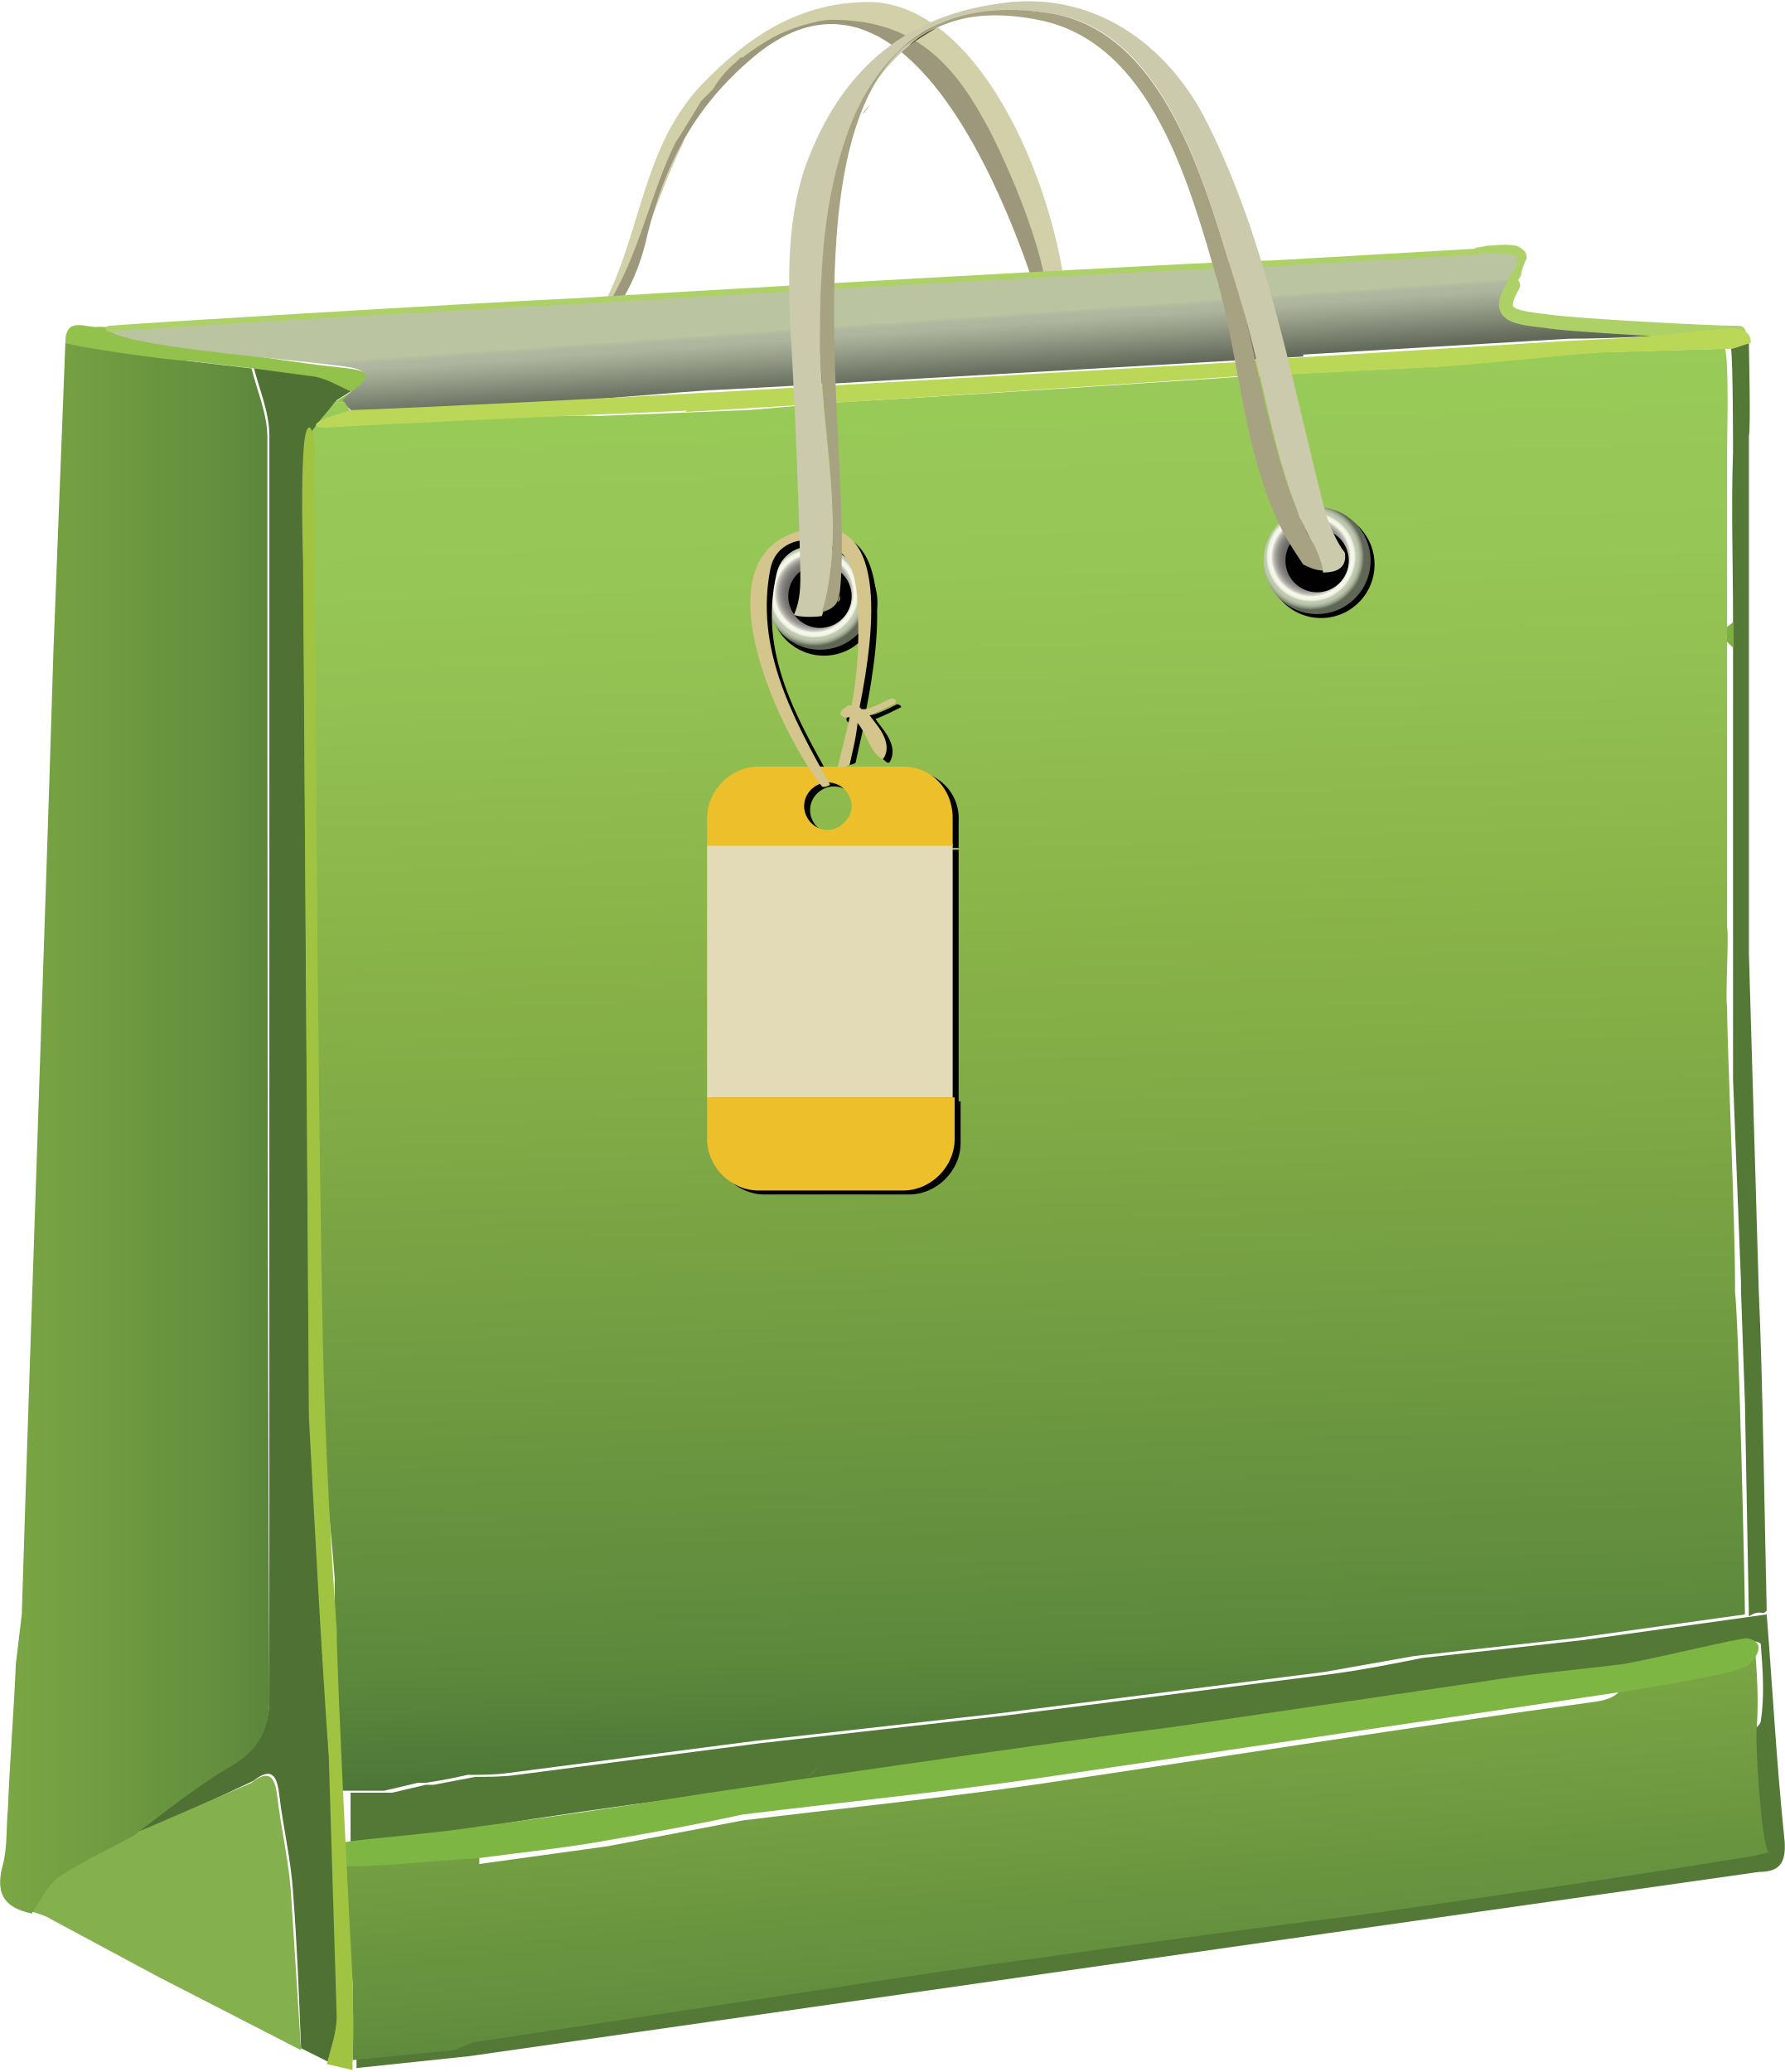
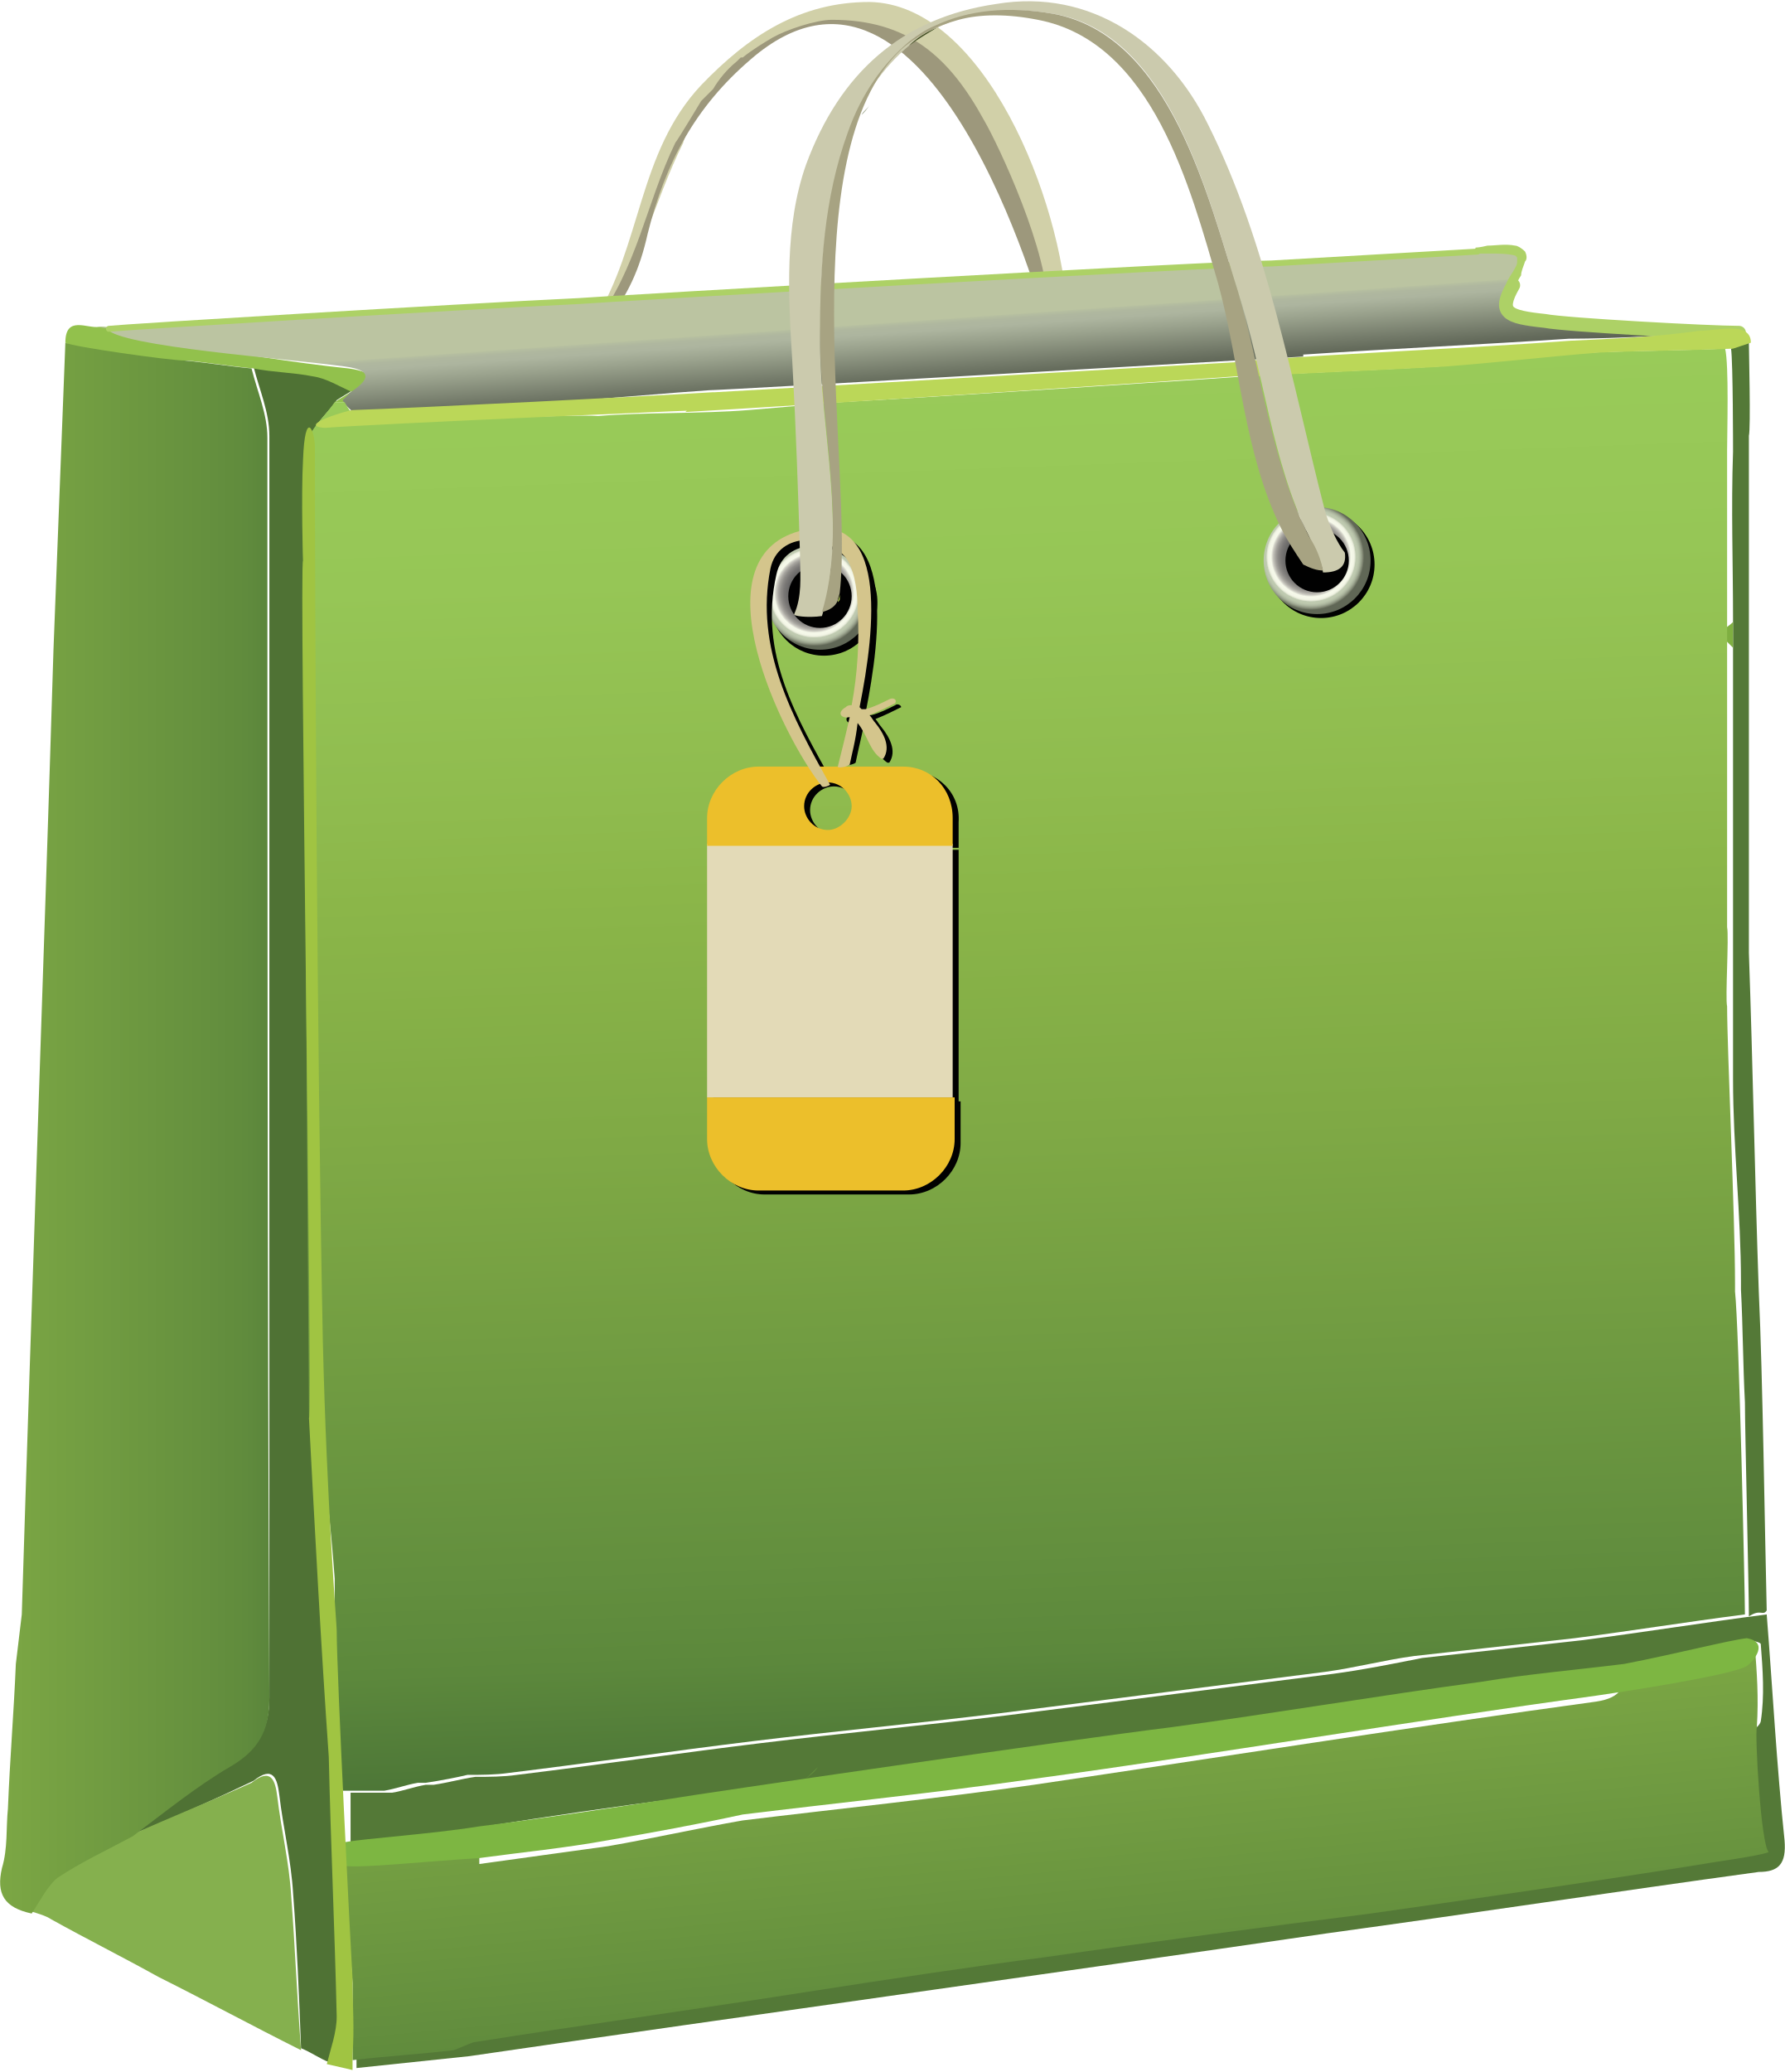
<svg xmlns="http://www.w3.org/2000/svg" width="90.1" height="104.6" viewBox="0 0 90.1 104.6">
  <style type="text/css">.st0{fill:#D1D0A8;} .st1{fill:#9D987C;} .st2{fill:#918A57;} .st3{fill:#4F7234;} .st4{fill:#85B04E;} .st5{fill:#92C14C;} .st6{fill:#547937;} .st7{fill:#B2BC94;} .st8{fill:#7FAF41;} .st9{fill:#68973F;} .st10{fill:url(#SVGID_1_);} .st11{fill:none;stroke:#ADD166;stroke-width:0.3;stroke-linecap:round;stroke-miterlimit:10;} .st12{fill:#ADD166;} .st13{fill:none;stroke:#ADD166;stroke-width:0.7;stroke-linecap:round;stroke-miterlimit:10;} .st14{fill:#7F8B69;} .st15{fill:url(#SVGID_2_);} .st16{fill:url(#SVGID_3_);} .st17{fill:url(#SVGID_4_);} .st18{fill:#BBD758;} .st19{fill:#7DB642;} .st20{fill:#A0C442;} .st21{fill:#010101;} .st22{fill:url(#SVGID_5_);} .st23{fill:url(#SVGID_6_);} .st24{fill:#E3DAB7;} .st25{fill:#ECBF2B;} .st26{fill:#D4C58C;} .st27{fill:#CBCAAD;} .st28{fill:#3F4B20;} .st29{fill:#A7A382;}</style>
-   <path class="st0" d="M43.9.1c-3.5 0-6.1 1.7-8.5 4.2-3.2 3.4-3 8.1-5.4 11.9-.1.2-.1.3.1.4 2.2-3 2.9-6.4 4.4-9.4 0-.1.1-.2.1-.4v-.1c0-.1.1-.2.2-.3.1-.3.2-.6.4-.8.1-.1.1-.1.1-.2 0 0 0-.1.1-.1.3-.3.4-.5.6-.6l1.2-1.4.1-.1.1-.1h.1c.5-.4 1-.7 1.5-1 .7-.5 2.2-1 3-.9 3.8 0 5.9 1.8 7.7 5.1.6 1.2 3.3 6.7 3.3 9.8.3-.1.9.7.9-.2-.3-5.8-4.2-15.7-10-15.8z" />
-   <path class="st1" d="M49.7 6.1c-1.8-3.3-3.9-5.1-7.7-5.1-.8 0-2.3.5-3 .9-.5.3-1 .6-1.5 1h-.1l-.1.1-.1.1c-.5.4-.9.9-1.2 1.4l-.6.6s-1.2 2-1.3 2.1c-1.5 3.1-1.9 6.3-4.1 9.2.2.1.5.1.6-.1 1.1-1.4 1.7-2.7 2.1-4.5.9-3.6 2.4-6.4 5.2-8.8 9.1-7.9 14.8 13 14.8 13 0-.2.1-.2.2-.3.1-2.9-2.5-8.4-3.2-9.6z" />
+   <path class="st0" d="M43.9.1c-3.5 0-6.1 1.7-8.5 4.2-3.2 3.4-3 8.1-5.4 11.9-.1.2-.1.3.1.4 2.2-3 2.9-6.4 4.4-9.4 0-.1.1-.2.1-.4v-.1c0-.1.1-.2.2-.3.1-.3.2-.6.4-.8.1-.1.1-.1.1-.2 0 0 0-.1.1-.1.3-.3.4-.5.6-.6.4-.5.8-.9 1.2-1.4l.1-.1.1-.1h.1c.5-.4 1-.7 1.5-1 .7-.5 2.2-1 3-.9 3.8 0 5.9 1.8 7.7 5.1.6 1.2 3.3 6.7 3.3 9.8.3-.1.9.7.9-.2-.3-5.8-4.2-15.7-10-15.8z" />
+   <path class="st1" d="M49.7 6.1C47.9 2.8 45.8 1 42 1c-.8 0-2.3.5-3 .9-.5.3-1 .6-1.5 1h-.1l-.1.1-.1.1c-.5.4-.9.9-1.2 1.4l-.6.6s-1.2 2-1.3 2.1c-1.5 3.1-1.9 6.3-4.1 9.2.2.1.5.1.6-.1 1.1-1.4 1.7-2.7 2.1-4.5.9-3.6 2.4-6.4 5.2-8.8C47-4.9 52.7 16 52.7 16c0-.2.1-.2.2-.3.1-2.9-2.5-8.4-3.2-9.6z" />
  <path class="st2" d="M35.4 6.5zM35.4 6.5z" />
-   <path class="st3" d="M6.7 92.6c1.6-1.2 3.2-2.5 4.9-3.5 1.4-.8 2-1.8 2-3.4v-63.7c0-1.2-.5-2.3-.8-3.5 1 .1 2 .1 3 .4.7.1 1.3.5 2 .8l-.8.5c-.4.6-1.1 1.2-1.3 1.8-.3 1.3-.3 2.7-.3 4l.3 45.5c.3 5.7.6 11.4 1 17.1l.4 13.1c0 .8-.3 1.6-.5 2.4l-1.4-.7c-.1-2.6-.2-5.2-.4-7.8-.1-1.7-.5-3.3-.7-5-.1-.8-.3-1.5-1.3-.7-2.1 1-4.1 1.9-6.1 2.7z" />
-   <path class="st4" d="M14.7 95.7c-.1-1.7-.5-3.3-.7-5-.1-.8-.3-1.5-1.3-.7l-6 2.6c-1.3.7-2.6 1.3-3.8 2.1-.6.4-.9 1.2-1.3 1.8.3.1.7.2 1 .4l5.4 2.9 7.2 3.7-.5-7.8z" />
-   <path class="st5" d="M4.1 17.7c-.3-.1-.6-.3-.8-.4 0-1.4 1.1-.7 1.7-.8.3 0 .6 0 .9.1h2.1c0 .1 0 .2.1.4l.9.4c2.9.4 5.7.9 8.6 1.2 1.5.2 1.2.7.3 1.3l-.1-.1c-.7-.3-1.3-.7-2-.8l-3-.4-3.4-.4h-2.2c-.8-.2-1.5-.3-2.2-.5h-.9z" />
-   <path class="st6" d="M88.8 65.2l-.5-17.1v-26.1c.1-.4 0-4.3 0-4.7l-.9.3c.1.7.1 5.1.1 5.2-.1 2.9 0 5.6 0 8.5v23.2l.4 10.2v.4l.2 5.7.2 10.8c.6-.4.7 0 .9-.3-.1-4.1-.2-11.8-.4-16.1z" />
-   <path class="st7" d="M5.9 16.6c-.3 0-.6 0-.9-.1l.9.1z" />
+   <path class="st3" d="M6.7 92.6c1.6-1.2 3.2-2.5 4.9-3.5 1.4-.8 2-1.8 2-3.4V22c0-1.2-.5-2.3-.8-3.5 1 .1 2 .1 3 .4.7.1 1.3.5 2 .8-.3.2-.5.3-.8.5-.4.6-1.1 1.2-1.3 1.8-.3 1.3-.3 2.7-.3 4l.3 45.5c.3 5.7.6 11.4 1 17.1.1 4.4.3 8.7.4 13.1 0 .8-.3 1.6-.5 2.4-.5-.2-.9-.5-1.4-.7-.1-2.6-.2-5.2-.4-7.8-.1-1.7-.5-3.3-.7-5-.1-.8-.3-1.5-1.3-.7-2.1 1-4.1 1.9-6.1 2.7z" />
+   <path class="st4" d="M14.7 95.7c-.1-1.7-.5-3.3-.7-5-.1-.8-.3-1.5-1.3-.7-2 .9-4 1.7-6 2.6-1.3.7-2.6 1.3-3.8 2.1-.6.4-.9 1.2-1.3 1.8.3.1.7.2 1 .4 1.8 1 3.6 1.9 5.4 2.9 2.4 1.2 4.8 2.5 7.2 3.7-.2-2.6-.3-5.2-.5-7.8z" />
+   <path class="st5" d="M4.1 17.7c-.3-.1-.6-.3-.8-.4 0-1.4 1.1-.7 1.7-.8.3 0 .6 0 .9.1H8c0 .1 0 .2.1.4.3.1.6.3.9.4 2.9.4 5.7.9 8.6 1.2 1.5.2 1.2.7.3 1.3l-.1-.1c-.7-.3-1.3-.7-2-.8-1-.2-2-.2-3-.4-1.1-.1-2.3-.3-3.4-.4H7.2c-.8-.2-1.5-.3-2.2-.5h-.9z" />
+   <path class="st6" d="M88.8 65.2c-.2-5.7-.3-11.4-.5-17.1V22c.1-.4 0-4.3 0-4.7l-.9.3c.1.7.1 5.1.1 5.2-.1 2.9 0 5.6 0 8.5v23.2c0 3.4.4 6.8.4 10.2v.4c.1 1.9.1 3.8.2 5.7 0 1.4.2 9.4.2 10.8.6-.4.7 0 .9-.3-.1-4.1-.2-11.8-.4-16.1z" />
+   <path class="st7" d="M5.9 16.6c-.3 0-.6 0-.9-.1.3 0 .6.1.9.1z" />
  <path class="st8" d="M87.5 31.4v1.3l-.8-.8c.3-.1.6-.3.8-.5z" />
-   <path class="st6" d="M90.1 92.9c-.4-3.8-.6-7.6-.9-11.4l-9.3 1.3-8.1.9c-1.5.3-3 .6-4.5.8l-16.5 2.1-12.4 1.4-12.3 1.6c-.7.1-1.4.1-2.1.1l-2.1.4h-.4l-1.7.4h-2.1v2.5c1.3-.1 2.6-.3 3.8-.4h.4l2.6-.4c3.2-.5 6.5-1 9.7-1.4 1-.1 20.3-2.9 25.2-3.6 5.3-.7 10.5-1.5 15.7-2.3l7.2-.9c2-.4 4-.8 5.9-1.2.2 0 .7.1.7.2.1 1.3.2 2.6 0 3.9-.1.4-.9.7-1.4 1-.5.3-1.1.4-1.5.8-.6.6-1.1 1.4-1.6 2.1.7.4 1.3.8 2 1.3.5.3.9.7 1.3 1.1-.5.2-1 .5-1.5.5l-16.8 2.5c-5.5.8-10.9 1.5-16.4 2.2l-11.7 1.7-17.2 2.6c-.3.1-.7.2-1 .4l-5.1.5v.8l5.7-.6 43.3-6.2 21.8-3.1c1 0 1.4-.4 1.3-1.6z" />
-   <path class="st9" d="M41.3 89.2c-.3.3-.6.6-.9.8.4-.3.7-.5.9-.8zM39.2 90l-.9.4c.3-.1.6-.2.9-.4z" />
-   <path class="st5" d="M17.4 20.3h-.5l.8-.5.1.1c-.1.1-.2.3-.4.4z" />
+   <path class="st6" d="M90.1 92.9c-.4-3.8-.6-7.6-.9-11.4-3.1.4-6.2.9-9.3 1.3l-8.1.9c-1.5.3-3 .6-4.5.8l-16.5 2.1c-4.1.5-8.3.9-12.4 1.4-4.1.5-8.2 1.1-12.3 1.6-.7.1-1.4.1-2.1.1-.7.1-1.4.3-2.1.4h-.4c-.6.1-1.1.3-1.7.4h-2.1V93c1.3-.1 2.6-.3 3.8-.4h.4c.9-.1 1.7-.3 2.6-.4 3.2-.5 6.5-1 9.7-1.4 1-.1 20.3-2.9 25.2-3.6 5.3-.7 10.5-1.5 15.7-2.3l7.2-.9c2-.4 4-.8 5.9-1.2.2 0 .7.1.7.2.1 1.3.2 2.6 0 3.9-.1.4-.9.7-1.4 1-.5.3-1.1.4-1.5.8-.6.6-1.1 1.4-1.6 2.1.7.4 1.3.8 2 1.3.5.3.9.7 1.3 1.1-.5.2-1 .5-1.5.5-5.6.8-11.2 1.7-16.8 2.5-5.5.8-10.9 1.5-16.4 2.2-3.9.5-7.8 1.2-11.7 1.7-5.7.9-11.5 1.7-17.2 2.6-.3.1-.7.2-1 .4-1.7.2-3.4.3-5.1.5v.8l5.7-.6c14.4-2.1 28.9-4.1 43.3-6.2 7.3-1 14.5-2.1 21.8-3.1 1 0 1.4-.4 1.3-1.6z" />
+   <path class="st9" d="M41.3 89.2c-.3.3-.6.6-.9.8.4-.3.7-.5.9-.8zM39.2 90c-.3.1-.6.3-.9.4.3-.1.6-.2.9-.4z" />
+   <path class="st5" d="M17.4 20.3h-.5c.3-.2.5-.3.8-.5l.1.1c-.1.1-.2.3-.4.4z" />
  <linearGradient id="SVGID_1_" gradientUnits="userSpaceOnUse" x1="46.545" y1="16.157" x2="46.829" y2="20.203">
    <stop offset="0" stop-color="#BBC4A1" />
    <stop offset=".018" stop-color="#B5BEA0" />
    <stop offset=".058" stop-color="#AFB79F" />
    <stop offset=".134" stop-color="#ADB59F" />
    <stop offset=".299" stop-color="#9AA28D" />
    <stop offset=".603" stop-color="#747B6A" />
    <stop offset=".726" stop-color="#656C5C" />
    <stop offset=".859" stop-color="#595F52" />
    <stop offset="1" stop-color="#495045" />
  </linearGradient>
-   <path class="st10" d="M87.6 16.6c-1.5 0-10-.4-11-.6-1.2-.3-.9-.3-.2-1.6.9-1.7.5-1.9-1.9-1.8l-10.4.7c-2.6 0-33.8 1.8-35 1.9-6.3.3-22.8 1.3-23.7 1.4.6.9 9.1 1.5 12 1.9 1.5.2 1.2.7.3 1.3l-.4.4c.2.4.5.5.7.8 1.4.1 14.7-1.1 17.8-1.3.7 0 29.9-1.7 30-1.7v-.1l13.4-.8c2.3 0 6.3-.2 8.4-.5z" />
-   <path class="st11" d="M29.2 15.2c-6.3.3-22.8 1.3-23.7 1.4M64.2 13.3c-2.6 0-33.8 1.8-35 1.9M74.6 12.7l-10.4.6" />
-   <path class="st12" d="M76.1 14.2s.1-.2.3-.5c.1-.2.2-.3.2-.5v-.2l-.1-.1c-.4-.1-.9-.1-1.3-.1h-.6c-.1 0-.2-.1-.2-.1l.1-.2s.2 0 .6-.1c.4 0 .9-.1 1.4 0 .1 0 .3.1.5.3.1.2.1.4 0 .5-.1.3-.2.5-.2.7-.2.3-.3.6-.3.6-.1.2-.3.3-.5.2l.1-.5z" />
+   <path class="st10" d="M87.6 16.6c-1.5 0-10-.4-11-.6-1.2-.3-.9-.3-.2-1.6.9-1.7.5-1.9-1.9-1.8-3.5.2-6.9.5-10.4.7-2.6 0-33.8 1.8-35 1.9-6.3.3-22.8 1.3-23.7 1.4.6.9 9.1 1.5 12 1.9 1.5.2 1.2.7.3 1.3l-.4.4c.2.4.5.5.7.8 1.4.1 14.7-1.1 17.8-1.3.7 0 29.9-1.7 30-1.7v-.1c4.5-.3 8.9-.5 13.4-.8 2.3 0 6.3-.2 8.4-.5z" />
+   <path class="st11" d="M29.2 15.2c-6.3.3-22.8 1.3-23.7 1.4M64.2 13.3c-2.6 0-33.8 1.8-35 1.9M74.6 12.7c-3.5.2-6.9.4-10.4.6" />
+   <path class="st12" d="M76.1 14.2s.1-.2.3-.5c.1-.2.2-.3.2-.5V13l-.1-.1c-.4-.1-.9-.1-1.3-.1h-.6c-.1 0-.2-.1-.2-.1 0-.1.1-.1.1-.2 0 0 .2 0 .6-.1.4 0 .9-.1 1.4 0 .1 0 .3.1.5.3.1.2.1.4 0 .5-.1.3-.2.5-.2.7-.2.3-.3.6-.3.6-.1.2-.3.3-.5.2.1 0 0-.2.1-.5 0 .1 0 .1 0 0z" />
  <path class="st13" d="M78 16.2c-1.9-.2-2.4-.4-1.6-1.8M87.8 16.8c-1.5 0-8.8-.4-9.8-.6" />
-   <path class="st8" d="M5.8 70.4l-3-1.7v-3c3-.2 3-.2 3 2.8v1.9z" />
-   <path class="st14" d="M43.9 5.3l-.4.5c.1-.1.3-.3.4-.5z" />
+   <path class="st8" d="M5.8 70.4c-1-.6-2-1.1-3-1.7v-3c3-.2 3-.2 3 2.8v1.9z" />
+   <path class="st14" d="M43.9 5.3c-.1.2-.3.3-.4.5.1-.1.3-.3.4-.5z" />
  <linearGradient id="SVGID_2_" gradientUnits="userSpaceOnUse" x1="-22.582" y1="56.933" x2="16.654" y2="56.933">
    <stop offset="0" stop-color="#A5CF68" />
    <stop offset=".107" stop-color="#A2CB64" />
    <stop offset=".228" stop-color="#9AC359" />
    <stop offset=".354" stop-color="#8BB64A" />
    <stop offset=".36" stop-color="#8BB649" />
    <stop offset=".54" stop-color="#7FAA45" />
    <stop offset=".84" stop-color="#65903E" />
    <stop offset=".892" stop-color="#608B3D" />
    <stop offset=".977" stop-color="#517B38" />
    <stop offset="1" stop-color="#4C7637" />
  </linearGradient>
-   <path class="st15" d="M13.5 22.1c0-1.2-.5-2.3-.8-3.5l-3.4-.4c-.7 0-5.7-.7-6-.9-.2 5.2-.4 10.4-.6 15.5-.5 16.3-1.1 32.5-1.6 48.7l-.3 2.5c-.1 2.4-.3 4.8-.4 7.3-.1 1 0 2-.3 3-.3 1.3.1 2 1.5 2.3.4-.6.8-1.4 1.3-1.8 1.2-.8 2.5-1.4 3.8-2.1 1.6-1.2 3.2-2.5 4.9-3.5 1.4-.8 2-1.8 2-3.4-.1-21.3-.1-42.5-.1-63.7z" />
+   <path class="st15" d="M13.5 22.1c0-1.2-.5-2.3-.8-3.5-1.1-.1-2.3-.3-3.4-.4-.7 0-5.7-.7-6-.9-.2 5.2-.4 10.4-.6 15.5-.5 16.3-1.1 32.5-1.6 48.7-.1.8-.2 1.7-.3 2.5-.1 2.4-.3 4.8-.4 7.3-.1 1 0 2-.3 3-.3 1.3.1 2 1.5 2.3.4-.6.8-1.4 1.3-1.8 1.2-.8 2.5-1.4 3.8-2.1 1.6-1.2 3.2-2.5 4.9-3.5 1.4-.8 2-1.8 2-3.4-.1-21.3-.1-42.5-.1-63.7z" />
  <linearGradient id="SVGID_3_" gradientUnits="userSpaceOnUse" x1="50.191" y1="60.36" x2="54.383" y2="105.619">
    <stop offset="0" stop-color="#A5CF68" />
    <stop offset=".107" stop-color="#A2CB64" />
    <stop offset=".228" stop-color="#9AC359" />
    <stop offset=".354" stop-color="#8BB64A" />
    <stop offset=".36" stop-color="#8BB649" />
    <stop offset=".54" stop-color="#7FAA45" />
    <stop offset=".84" stop-color="#65903E" />
    <stop offset=".892" stop-color="#608B3D" />
    <stop offset=".977" stop-color="#517B38" />
    <stop offset="1" stop-color="#4C7637" />
  </linearGradient>
-   <path class="st16" d="M88.6 83.1c0-.1-.5-.3-.7-.2-2 .4-4 .8-5.9 1.2.1 1-.1 1.6-1.4 1.8-9.5 1.3-18.9 2.8-28.4 4.2-4.9.7-9.8 1.2-14.7 1.8l-6.8 1.3-6.5.9v-1.7l-2.6.4h-.4c-1.3.1-2.6.3-3.8.4v2.2l.4 4.7v3.9l5.1-.5 1-.4 17.2-2.6c3.9-.6 7.8-1.2 11.7-1.7 5.5-.8 10.9-1.5 16.4-2.2 5.6-.8 11.2-1.6 16.8-2.5.5-.1 2.8-.4 3.3-.6-.4-.4-.7-5.9-.6-6.3.1-1.5 0-2.8-.1-4.1z" />
+   <path class="st16" d="M88.6 83.1c0-.1-.5-.3-.7-.2-2 .4-4 .8-5.9 1.2.1 1-.1 1.6-1.4 1.8-9.5 1.3-18.9 2.8-28.4 4.2-4.9.7-9.8 1.2-14.7 1.8-2.3.4-4.5.9-6.8 1.3-2.2.3-4.3.6-6.5.9v-1.7c-.9.1-1.7.3-2.6.4h-.4c-1.3.1-2.6.3-3.8.4v2.2c.1 1.6.3 3.1.4 4.7v3.9c1.7-.2 3.4-.3 5.1-.5.3-.1.7-.3 1-.4 5.7-.9 11.5-1.7 17.2-2.6 3.9-.6 7.8-1.2 11.7-1.7 5.5-.8 10.9-1.5 16.4-2.2 5.6-.8 11.2-1.6 16.8-2.5.5-.1 2.8-.4 3.3-.6-.4-.4-.7-5.9-.6-6.3.1-1.5 0-2.8-.1-4.1z" />
  <path class="st14" d="M36.7 4.5c-.2.2-.3.4-.5.5.2-.1.3-.3.5-.5z" />
  <linearGradient id="SVGID_4_" gradientUnits="userSpaceOnUse" x1="50.612" y1="18.198" x2="53.286" y2="91.289">
    <stop offset=".005" stop-color="#99CB59" />
    <stop offset=".143" stop-color="#96C656" />
    <stop offset=".297" stop-color="#8FBB4E" />
    <stop offset=".36" stop-color="#8BB649" />
    <stop offset=".533" stop-color="#7FA945" />
    <stop offset=".823" stop-color="#638F3E" />
    <stop offset=".892" stop-color="#5C883C" />
    <stop offset=".961" stop-color="#4F7938" />
    <stop offset="1" stop-color="#476F34" />
  </linearGradient>
-   <path class="st17" d="M42.5 20.3l-4.7.4-7.6.3c-1.4-.1-10.1.3-12.1.4l-.7-1.1h-.5c-.4.6-1.1 1.2-1.3 1.8-.3 1.3-.3 2.7-.3 4l.3 45.5h.5c.3 2.7.6 5.4.8 8.1v9l.4 1.7h2.1l1.7-.4h.4c.7-.1 1.7-.3 2.1-.4.7 0 1.4 0 2.1-.1l12.3-1.6 12.4-1.4 16.5-2.1 4.5-.8 8.1-.9 8.6-1.2c0-1.1-.3-14.5-.5-16.3v-.4c0-3.4-.4-11.9-.4-14-.1-.4.1-3.5 0-4v-24.1c0-.8.1-4.3-.1-5.1l-6.8.2c-2.6.2-5.2.5-7.7.7l-9.8.5c.4 0-14.9 1-20.3 1.3zm-18.1 66.7c.3-.6.6-1.1 1-1.6-.4.5-.7 1-1 1.6zm44.9-3.8c.5 0 1.1.1 1.6.2-.5-.1-1.1-.2-1.6-.2z" />
-   <path class="st18" d="M85.8 16.7c-2.1.3-4.3.4-6.5.5l-16.2 1 .1.8 9.8-.5c2.6-.2 5.2-.5 7.7-.7l6.8-.2.9-.3c0-1.1-1.7-.6-2.6-.6zM34.6 20.8c5.3-.3 23.8-1.5 29.2-1.9.4 0 .1-.6.1-.7l-27.8 1.6c-.2.1-1.3.8-1.5 1zM17.8 20.7c-.2 0-2.9.8-1.4.9 2.5-.2 18.9-.9 21.5-1l.1-.4c-.7-.1-1.3-.4-2-.4-3.2.2-15.1.8-18.2.9z" />
-   <path class="st19" d="M82 84c-2.4.3-4.8.5-7.2.9l-15.7 2.3c-4.9.6-24.1 3.4-25.2 3.6-3.2.5-6.5 1-9.7 1.4-2.5.4-5.7.6-6.8.8-.2.7 0 .9 0 1.2 1 .1 3.7-.2 6.8-.4 2.2-.3 4.3-.5 6.5-.9 2.3-.4 4.5-.8 6.8-1.3 4.9-.6 9.8-1.1 14.7-1.8l28.4-4.2c.7-.1 6.8-1 7.6-1.5.4-.3 1.1-1.2 0-1.4-.9.1-3.6.8-6.2 1.3z" />
-   <path class="st20" d="M17.8 99.9c-.1-1.6-.8-15.4-.8-17.6 0-.3-.5-6.3-.7-14.6-.3-15-.4-37.1-.4-45.1 0-.9-.5-2-.6.6-.1 1.8 0 5.4 0 5.1l.3 43.3c.3 5.7.6 11.4 1 17.1l.4 13.1c0 .8-.3 1.6-.5 2.4l1.3.3v-.8c.1-1.3 0-2.5 0-3.8z" />
+   <path class="st17" d="M42.5 20.3l-4.7.4c-2.5.2-5.1.1-7.6.3-1.4-.1-10.1.3-12.1.4-.2-.4-.5-.7-.7-1.1h-.5c-.4.6-1.1 1.2-1.3 1.8-.3 1.3-.3 2.7-.3 4l.3 45.5h.5c.3 2.7.6 5.4.8 8.1v9c.1.6.3 1.1.4 1.7h2.1c.6-.1 1.1-.3 1.7-.4h.4c.7-.1 1.7-.3 2.1-.4.7 0 1.4 0 2.1-.1 4.1-.5 8.2-1.1 12.3-1.6 4.1-.5 8.3-.9 12.4-1.4l16.5-2.1c1.5-.2 3-.6 4.5-.8l8.1-.9c3.1-.4 5.5-.8 8.6-1.2 0-1.1-.3-14.5-.5-16.3v-.4c0-3.4-.4-11.9-.4-14-.1-.4.1-3.5 0-4V22.7c0-.8.1-4.3-.1-5.1-2.3.1-4.5.1-6.8.2-2.6.2-5.2.5-7.7.7-3.3.2-6.5.3-9.8.5.4 0-14.9 1-20.3 1.3zM24.4 87c.3-.6.6-1.1 1-1.6-.4.5-.7 1-1 1.6zm44.9-3.8c.5 0 1.1.1 1.6.2-.5-.1-1.1-.2-1.6-.2z" />
+   <path class="st18" d="M85.8 16.7c-2.1.3-4.3.4-6.5.5-5.4.4-10.8.6-16.2 1 0 .3.1.5.1.8 3.3-.2 6.5-.3 9.8-.5 2.6-.2 5.2-.5 7.7-.7 2.3-.1 4.5-.1 6.8-.2l.9-.3c0-1.1-1.7-.6-2.6-.6zM34.6 20.8c5.3-.3 23.8-1.5 29.2-1.9.4 0 .1-.6.1-.7-5.5.3-22.3 1.3-27.8 1.6-.2.1-1.3.8-1.5 1zM17.8 20.7c-.2 0-2.9.8-1.4.9 2.5-.2 18.9-.9 21.5-1 0-.1.1-.3.1-.4-.7-.1-1.3-.4-2-.4-3.2.2-15.1.8-18.2.9z" />
+   <path class="st19" d="M82 84c-2.4.3-4.8.5-7.2.9-5.2.7-10.5 1.6-15.7 2.3-4.9.6-24.1 3.4-25.2 3.6-3.2.5-6.5 1-9.7 1.4-2.5.4-5.7.6-6.8.8-.2.7 0 .9 0 1.2 1 .1 3.7-.2 6.8-.4 2.2-.3 4.3-.5 6.5-.9 2.3-.4 4.5-.8 6.8-1.3 4.9-.6 9.8-1.1 14.7-1.8 9.5-1.3 18.9-2.9 28.4-4.2.7-.1 6.8-1 7.6-1.5.4-.3 1.1-1.2 0-1.4-.9.1-3.6.8-6.2 1.3z" />
+   <path class="st20" d="M17.8 99.9c-.1-1.6-.8-15.4-.8-17.6 0-.3-.5-6.3-.7-14.6-.3-15-.4-37.1-.4-45.1 0-.9-.5-2-.6.6-.1 1.8 0 5.4 0 5.1-.2 0 .5 43.3.3 43.3.3 5.7.6 11.4 1 17.1.1 4.4.3 8.7.4 13.1 0 .8-.3 1.6-.5 2.4.4.1.9.2 1.3.3v-.8c.1-1.3 0-2.5 0-3.8z" />
  <circle class="st21" cx="66.7" cy="28.5" r="2.7" />
  <radialGradient id="SVGID_5_" cx="66.194" cy="28.11" r="2.68" gradientUnits="userSpaceOnUse">
    <stop offset="0" stop-color="#5D5D5D" />
    <stop offset=".311" stop-color="#5E5E5E" />
    <stop offset=".424" stop-color="#636362" />
    <stop offset=".504" stop-color="#6C6B6A" />
    <stop offset=".568" stop-color="#7A7876" />
    <stop offset=".624" stop-color="#8D8B87" />
    <stop offset=".673" stop-color="#A7A59F" />
    <stop offset=".716" stop-color="#C9C8BF" />
    <stop offset=".753" stop-color="#F6F9EA" />
    <stop offset=".798" stop-color="#F4F7E8" />
    <stop offset=".815" stop-color="#EEF1E0" />
    <stop offset=".826" stop-color="#E3E7D5" />
    <stop offset=".836" stop-color="#D4DBC6" />
    <stop offset=".844" stop-color="#C1CCB3" />
    <stop offset=".844" stop-color="#C1CCB2" />
    <stop offset=".887" stop-color="#BCC7AD" />
    <stop offset=".918" stop-color="#AFB9A1" />
    <stop offset=".945" stop-color="#9CA58F" />
    <stop offset=".969" stop-color="#858C78" />
    <stop offset=".992" stop-color="#6A705F" />
    <stop offset="1" stop-color="#606756" />
  </radialGradient>
  <circle class="st22" cx="66.5" cy="28.3" r="2.7" />
  <circle class="st21" cx="66.5" cy="28.3" r="1.6" />
  <circle class="st21" cx="41.6" cy="30.4" r="2.7" />
  <radialGradient id="SVGID_6_" cx="41.111" cy="29.933" r="2.68" gradientUnits="userSpaceOnUse">
    <stop offset="0" stop-color="#5D5D5D" />
    <stop offset=".311" stop-color="#5E5E5E" />
    <stop offset=".424" stop-color="#636362" />
    <stop offset=".504" stop-color="#6C6B6A" />
    <stop offset=".568" stop-color="#7A7876" />
    <stop offset=".624" stop-color="#8D8B87" />
    <stop offset=".673" stop-color="#A7A59F" />
    <stop offset=".716" stop-color="#C9C8BF" />
    <stop offset=".753" stop-color="#F6F9EA" />
    <stop offset=".798" stop-color="#F4F7E8" />
    <stop offset=".815" stop-color="#EEF1E0" />
    <stop offset=".826" stop-color="#E3E7D5" />
    <stop offset=".836" stop-color="#D4DBC6" />
    <stop offset=".844" stop-color="#C1CCB3" />
    <stop offset=".844" stop-color="#C1CCB2" />
    <stop offset=".887" stop-color="#BCC7AD" />
    <stop offset=".918" stop-color="#AFB9A1" />
    <stop offset=".945" stop-color="#9CA58F" />
    <stop offset=".969" stop-color="#858C78" />
    <stop offset=".992" stop-color="#6A705F" />
    <stop offset="1" stop-color="#606756" />
  </radialGradient>
  <circle class="st23" cx="41.4" cy="30.1" r="2.7" />
  <circle class="st21" cx="41.4" cy="30.1" r="1.6" />
-   <path class="st21" d="M45.2 35.6c-.4.2-.8.4-1.2.5h-.2l-.1-.1c.8-4 1.5-10.1-3-8.9-5.3 1.4-1 10.1 1 12.6.1.1.5-.1.4-.1-1.9-3.4-3.8-6.6-2.9-10.6.4-1.9 3-1.8 3.9-.4.4.7.5 1.7.5 2.5.1 1.5 0 3.2-.3 4.8-.1 0-.2 0-.3.1-.5.3-.2.6.2.5-.2.9-.3 1.3-.6 2.1 0 .1.5 0 .6-.1.1-.5.2-.9.4-1.8.5.6.6 1.4 1.2 1.8h.1c.4-.6 0-1.3-.4-1.8l-.3-.4c.5-.2.9-.4 1.3-.6 0-.1-.2-.2-.3-.1zM36 42.8h12.4v12.8h-12.4zM45.9 38.9h-7.3c-1.4 0-2.6 1.2-2.6 2.6v1.4h12.4v-1.4c.1-1.5-1.1-2.6-2.5-2.6zm-3.8 3.2c-.7 0-1.2-.6-1.2-1.2 0-.7.6-1.2 1.2-1.2.7 0 1.2.6 1.2 1.2s-.5 1.2-1.2 1.2zM36 57.7c0 1.4 1.2 2.6 2.6 2.6h7.3c1.4 0 2.6-1.2 2.6-2.6v-2.1h-12.5v2.1z" />
-   <path class="st24" d="M35.7 42.6h12.4v12.8h-12.4z" />
-   <path class="st25" d="M45.6 38.7h-7.3c-1.4 0-2.6 1.2-2.6 2.6v1.4h12.4v-1.4c0-1.5-1.1-2.6-2.5-2.6zm-3.8 3.2c-.7 0-1.2-.6-1.2-1.2 0-.7.6-1.2 1.2-1.2.7 0 1.2.6 1.2 1.2s-.6 1.2-1.2 1.2zM35.7 57.5c0 1.4 1.2 2.6 2.6 2.6h7.3c1.4 0 2.6-1.2 2.6-2.6v-2.1h-12.5v2.1z" />
-   <path class="st26" d="M44.9 35.3c-.4.2-.8.4-1.2.5h-.2l-.1-.1c.8-4 1.5-10.1-3-8.9-5.3 1.4-.9 10.4 1.1 12.9.1.1.5-.1.4-.1-1.9-3.4-3.8-6.9-3-10.9.4-1.9 3-1.8 3.9-.4.4.7.5 1.7.5 2.5.1 1.5 0 3.2-.3 4.8-.1 0-.2 0-.3.1-.5.3-.2.6.2.5-.2.9-.4 1.7-.6 2.5 0 .1.5 0 .6-.1.1-.5.3-1.2.4-2.1.5.6.6 1.4 1.2 1.8h.1c.4-.6 0-1.3-.4-1.8l-.3-.4c.5-.2.9-.4 1.3-.6.1-.2-.1-.3-.3-.2z" />
-   <path class="st27" d="M67.9 27.9c-.4-.5-.8-1.4-1-2.1-1.7-6.6-2.9-13.5-5.9-19.5-2-4.1-5.9-6.9-10.7-6.1-4.8.7-7.9 3.5-9.6 8.1-1.1 3.1-.9 6.6-.7 9.9.2 3.7.3 6.7.4 10.1 0 .8.1 1.8-.3 2.7-.1.1.7.2 1.4.1 1.3-4.3-.1-9.5-.1-13.9 0-3.5.2-6.9 1.4-10.3.7-2 1.8-3.5 3.1-4.6.4-.4.9-.7 1.4-.9 1.7-.8 3.6-1.1 5.9-.7 5.9 1 7.8 9.3 9.3 14 1.3 4 1.7 8.6 3.6 12.4.3.7.6 1.2.7 1.8.8 0 1.2-.3 1.1-1z" />
-   <path class="st18" d="M42.4 30.2v-.2l-.1.4c.1-.1.1-.1.1-.2z" />
+   <path class="st21" d="M45.2 35.6c-.4.2-.8.4-1.2.5h-.2l-.1-.1c.8-4 1.5-10.1-3-8.9-5.3 1.4-1 10.1 1 12.6.1.1.5-.1.4-.1-1.9-3.4-3.8-6.6-2.9-10.6.4-1.9 3-1.8 3.9-.4.4.7.5 1.7.5 2.5.1 1.5 0 3.2-.3 4.8-.1 0-.2 0-.3.1-.5.3-.2.6.2.5-.2.9-.3 1.3-.6 2.1 0 .1.5 0 .6-.1.1-.5.2-.9.4-1.8.5.6.6 1.4 1.2 1.8h.1c.4-.6 0-1.3-.4-1.8-.1-.1-.2-.3-.3-.4.5-.2.9-.4 1.3-.6 0-.1-.2-.2-.3-.1zM36 42.8h12.4v12.8H36zM45.9 38.9h-7.3c-1.4 0-2.6 1.2-2.6 2.6v1.4h12.4v-1.4c.1-1.5-1.1-2.6-2.5-2.6zm-3.8 3.2c-.7 0-1.2-.6-1.2-1.2 0-.7.6-1.2 1.2-1.2.7 0 1.2.6 1.2 1.2s-.5 1.2-1.2 1.2zM36 57.7c0 1.4 1.2 2.6 2.6 2.6h7.3c1.4 0 2.6-1.2 2.6-2.6v-2.1H36v2.1z" />
+   <path class="st24" d="M35.7 42.6h12.4v12.8H35.7z" />
+   <path class="st25" d="M45.6 38.7h-7.3c-1.4 0-2.6 1.2-2.6 2.6v1.4h12.4v-1.4c0-1.5-1.1-2.6-2.5-2.6zm-3.8 3.2c-.7 0-1.2-.6-1.2-1.2 0-.7.6-1.2 1.2-1.2.7 0 1.2.6 1.2 1.2s-.6 1.2-1.2 1.2zM35.7 57.5c0 1.4 1.2 2.6 2.6 2.6h7.3c1.4 0 2.6-1.2 2.6-2.6v-2.1H35.7v2.1z" />
+   <path class="st26" d="M44.9 35.3c-.4.2-.8.4-1.2.5h-.2l-.1-.1c.8-4 1.5-10.1-3-8.9-5.3 1.4-.9 10.4 1.1 12.9.1.1.5-.1.4-.1-1.9-3.4-3.8-6.9-3-10.9.4-1.9 3-1.8 3.9-.4.4.7.5 1.7.5 2.5.1 1.5 0 3.2-.3 4.8-.1 0-.2 0-.3.1-.5.3-.2.6.2.5-.2.9-.4 1.7-.6 2.5 0 .1.5 0 .6-.1.1-.5.3-1.2.4-2.1.5.6.6 1.4 1.2 1.8h.1c.4-.6 0-1.3-.4-1.8-.1-.1-.2-.3-.3-.4.5-.2.9-.4 1.3-.6.1-.2-.1-.3-.3-.2z" />
+   <path class="st27" d="M67.9 27.9c-.4-.5-.8-1.4-1-2.1C65.2 19.2 64 12.3 61 6.3 59 2.2 55.1-.6 50.3.2c-4.8.7-7.9 3.5-9.6 8.1-1.1 3.1-.9 6.6-.7 9.9.2 3.7.3 6.7.4 10.1 0 .8.1 1.8-.3 2.7-.1.1.7.2 1.4.1 1.3-4.3-.1-9.5-.1-13.9 0-3.5.2-6.9 1.4-10.3.7-2 1.8-3.5 3.1-4.6.4-.4.9-.7 1.4-.9C49 .6 50.9.3 53.2.7c5.9 1 7.8 9.3 9.3 14 1.3 4 1.7 8.6 3.6 12.4.3.7.6 1.2.7 1.8.8 0 1.2-.3 1.1-1z" />
+   <path class="st18" d="M42.4 30.2V30c0 .1-.1.3-.1.4.1-.1.1-.1.1-.2z" />
  <path class="st28" d="M45.9 2.3c.4-.3.9-.6 1.4-.9-.5.2-1 .5-1.4.9z" />
-   <path class="st29" d="M66.1 27.1c-1.9-3.7-2.4-8.3-3.6-12.4-1.5-4.7-3.4-12.9-9.3-14-2.3-.4-4.3-.2-6 .6-.5.2-.9.5-1.3.8-1.3 1.1-2.4 2.6-3.1 4.6-1.2 3.3-1.4 6.8-1.4 10.3 0 4.4 1.4 9.6.1 13.9.4-.1.7-.3.8-.6l.1-.4c.7-6.1-2.5-22.1 3.1-27.4.8-.7 1.8-1.2 2.9-1.5 1.1-.3 2.5-.3 4 0 5.8 1.1 7.7 8.5 9.1 13.3 1.1 4 1.3 8.6 3.2 12.4.3.6.7 1.2 1.1 1.8.4.2.7.3 1 .3-.1-.5-.3-1.1-.7-1.7z" />
+   <path class="st29" d="M66.1 27.1c-1.9-3.7-2.4-8.3-3.6-12.4C61 10 59.1 1.8 53.2.7c-2.3-.4-4.3-.2-6 .6-.5.2-.9.5-1.3.8-1.3 1.1-2.4 2.6-3.1 4.6-1.2 3.3-1.4 6.8-1.4 10.3 0 4.4 1.4 9.6.1 13.9.4-.1.7-.3.8-.6 0-.1.1-.3.1-.4.7-6.1-2.5-22.1 3.1-27.4.8-.7 1.8-1.2 2.9-1.5 1.1-.3 2.5-.3 4 0 5.8 1.1 7.7 8.5 9.1 13.3 1.1 4 1.3 8.6 3.2 12.4.3.6.7 1.2 1.1 1.8.4.2.7.3 1 .3-.1-.5-.3-1.1-.7-1.7z" />
</svg>
